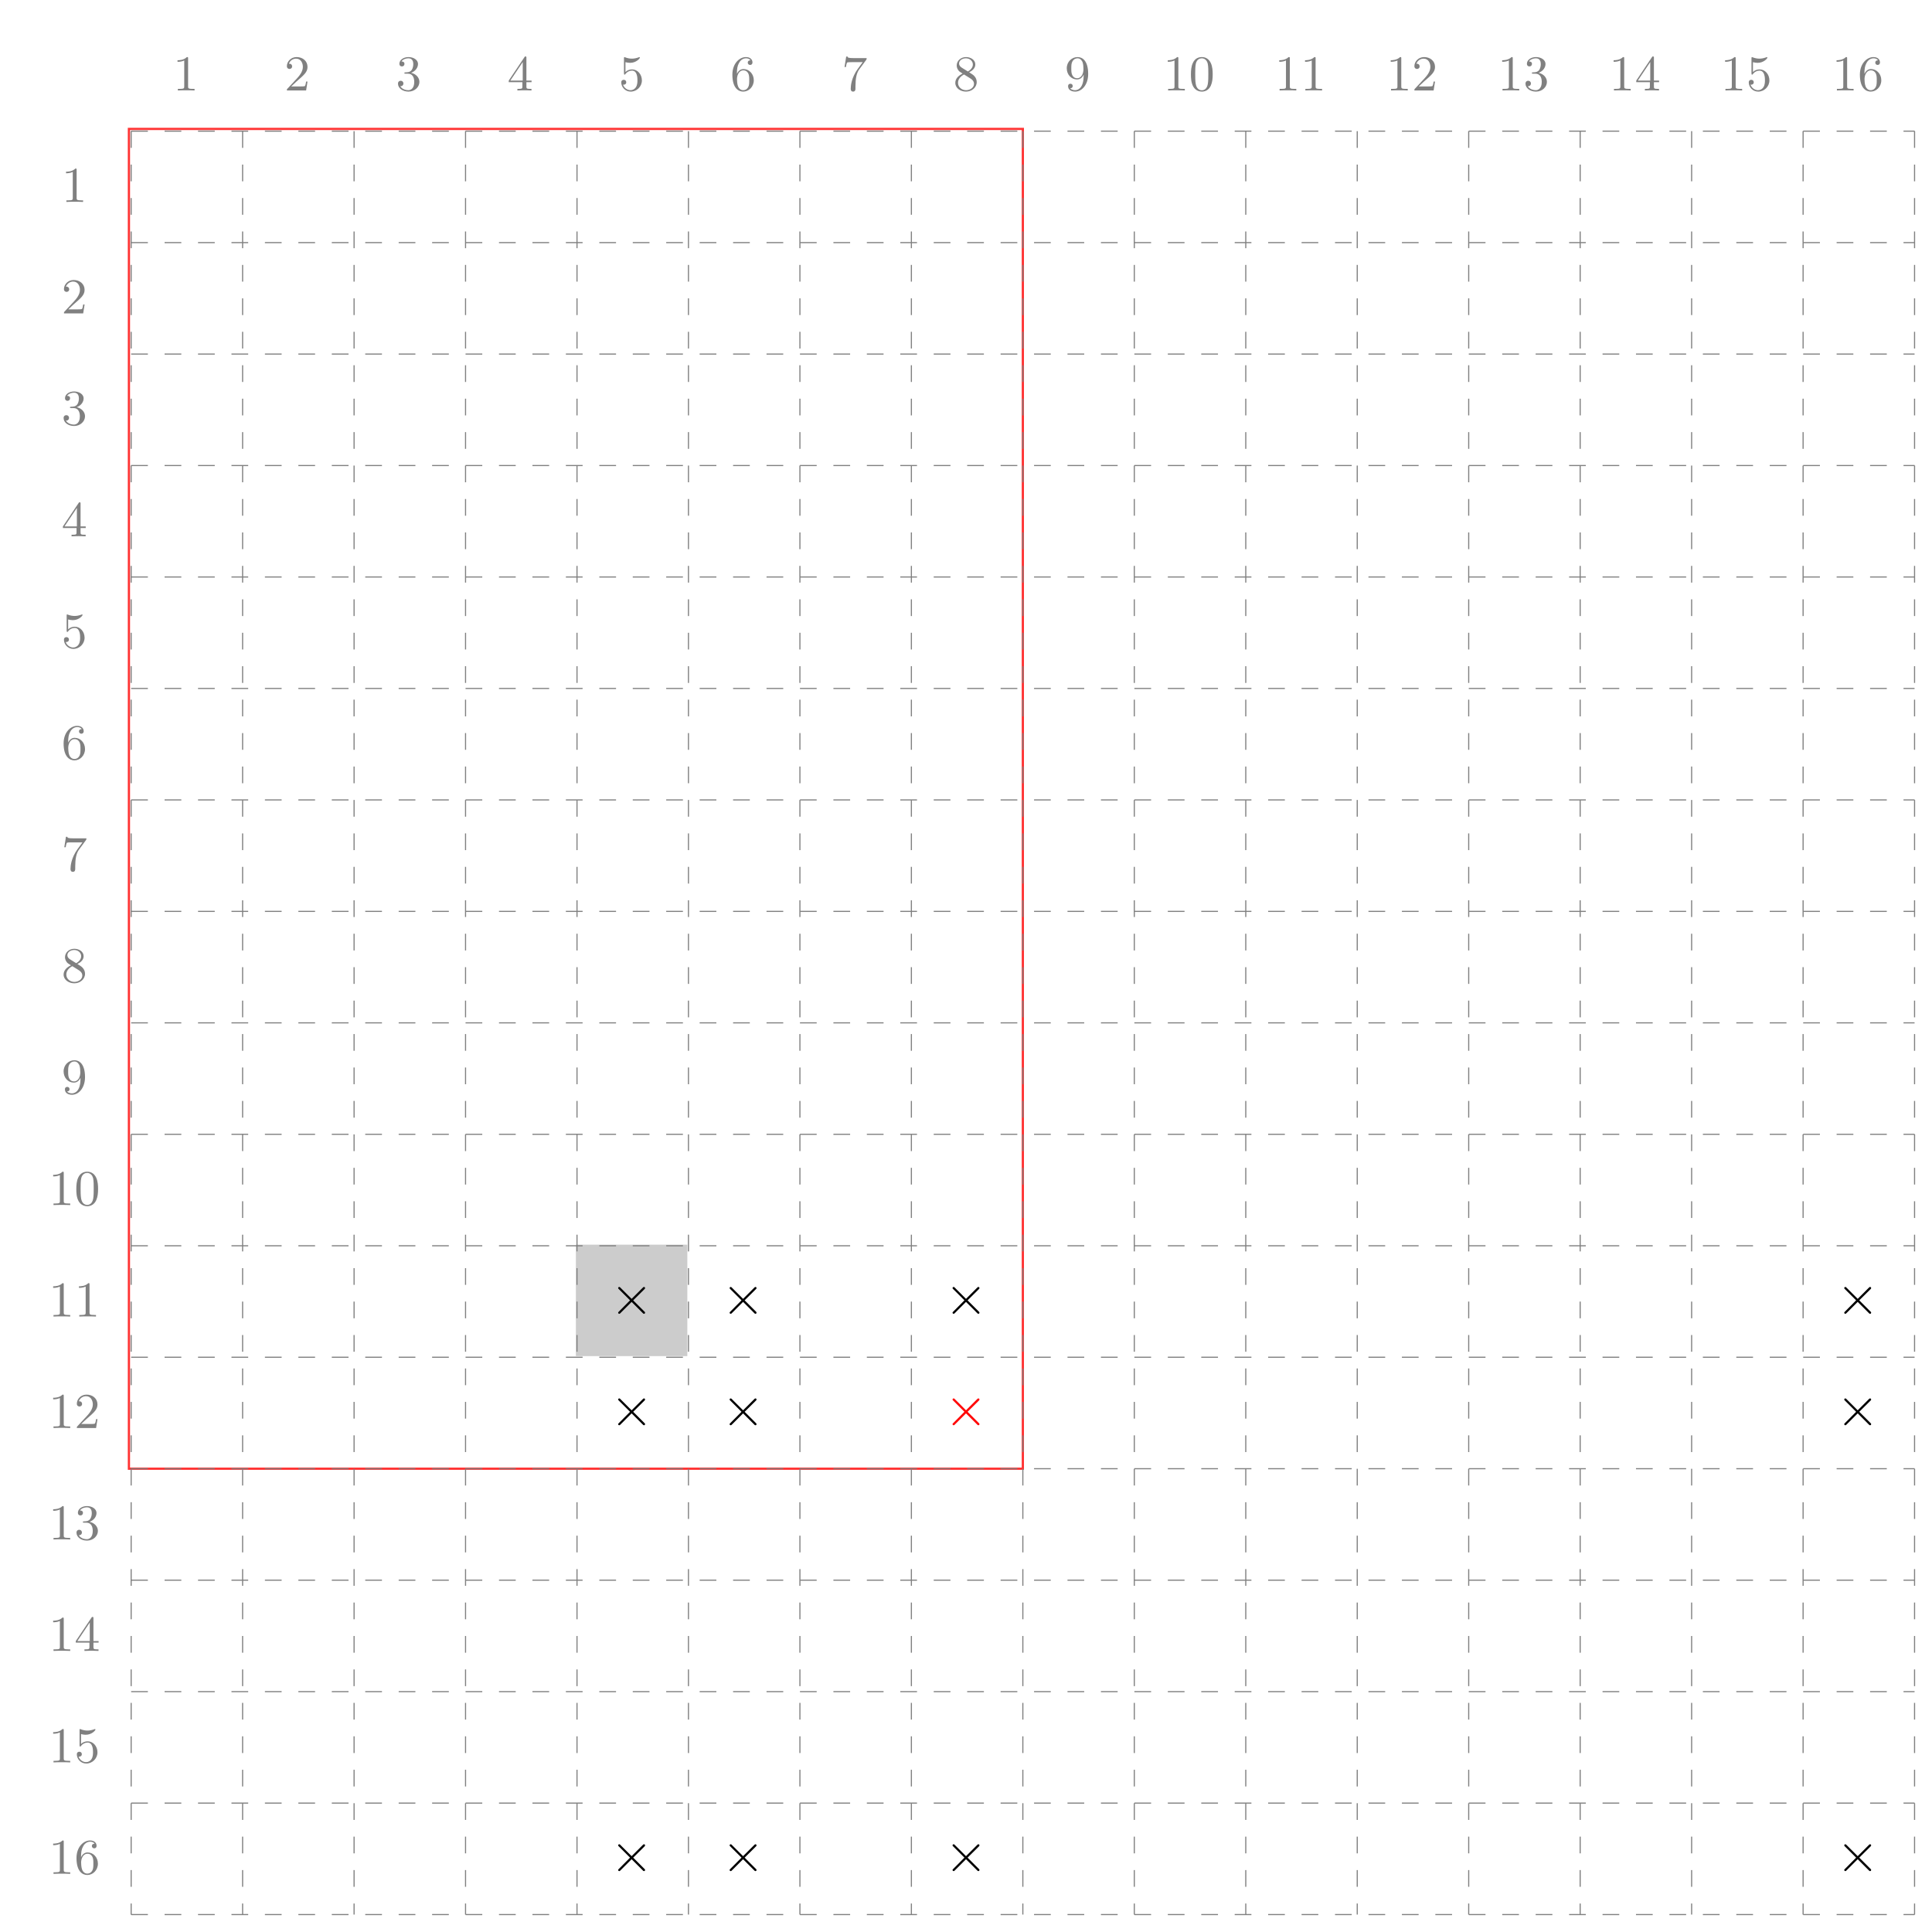
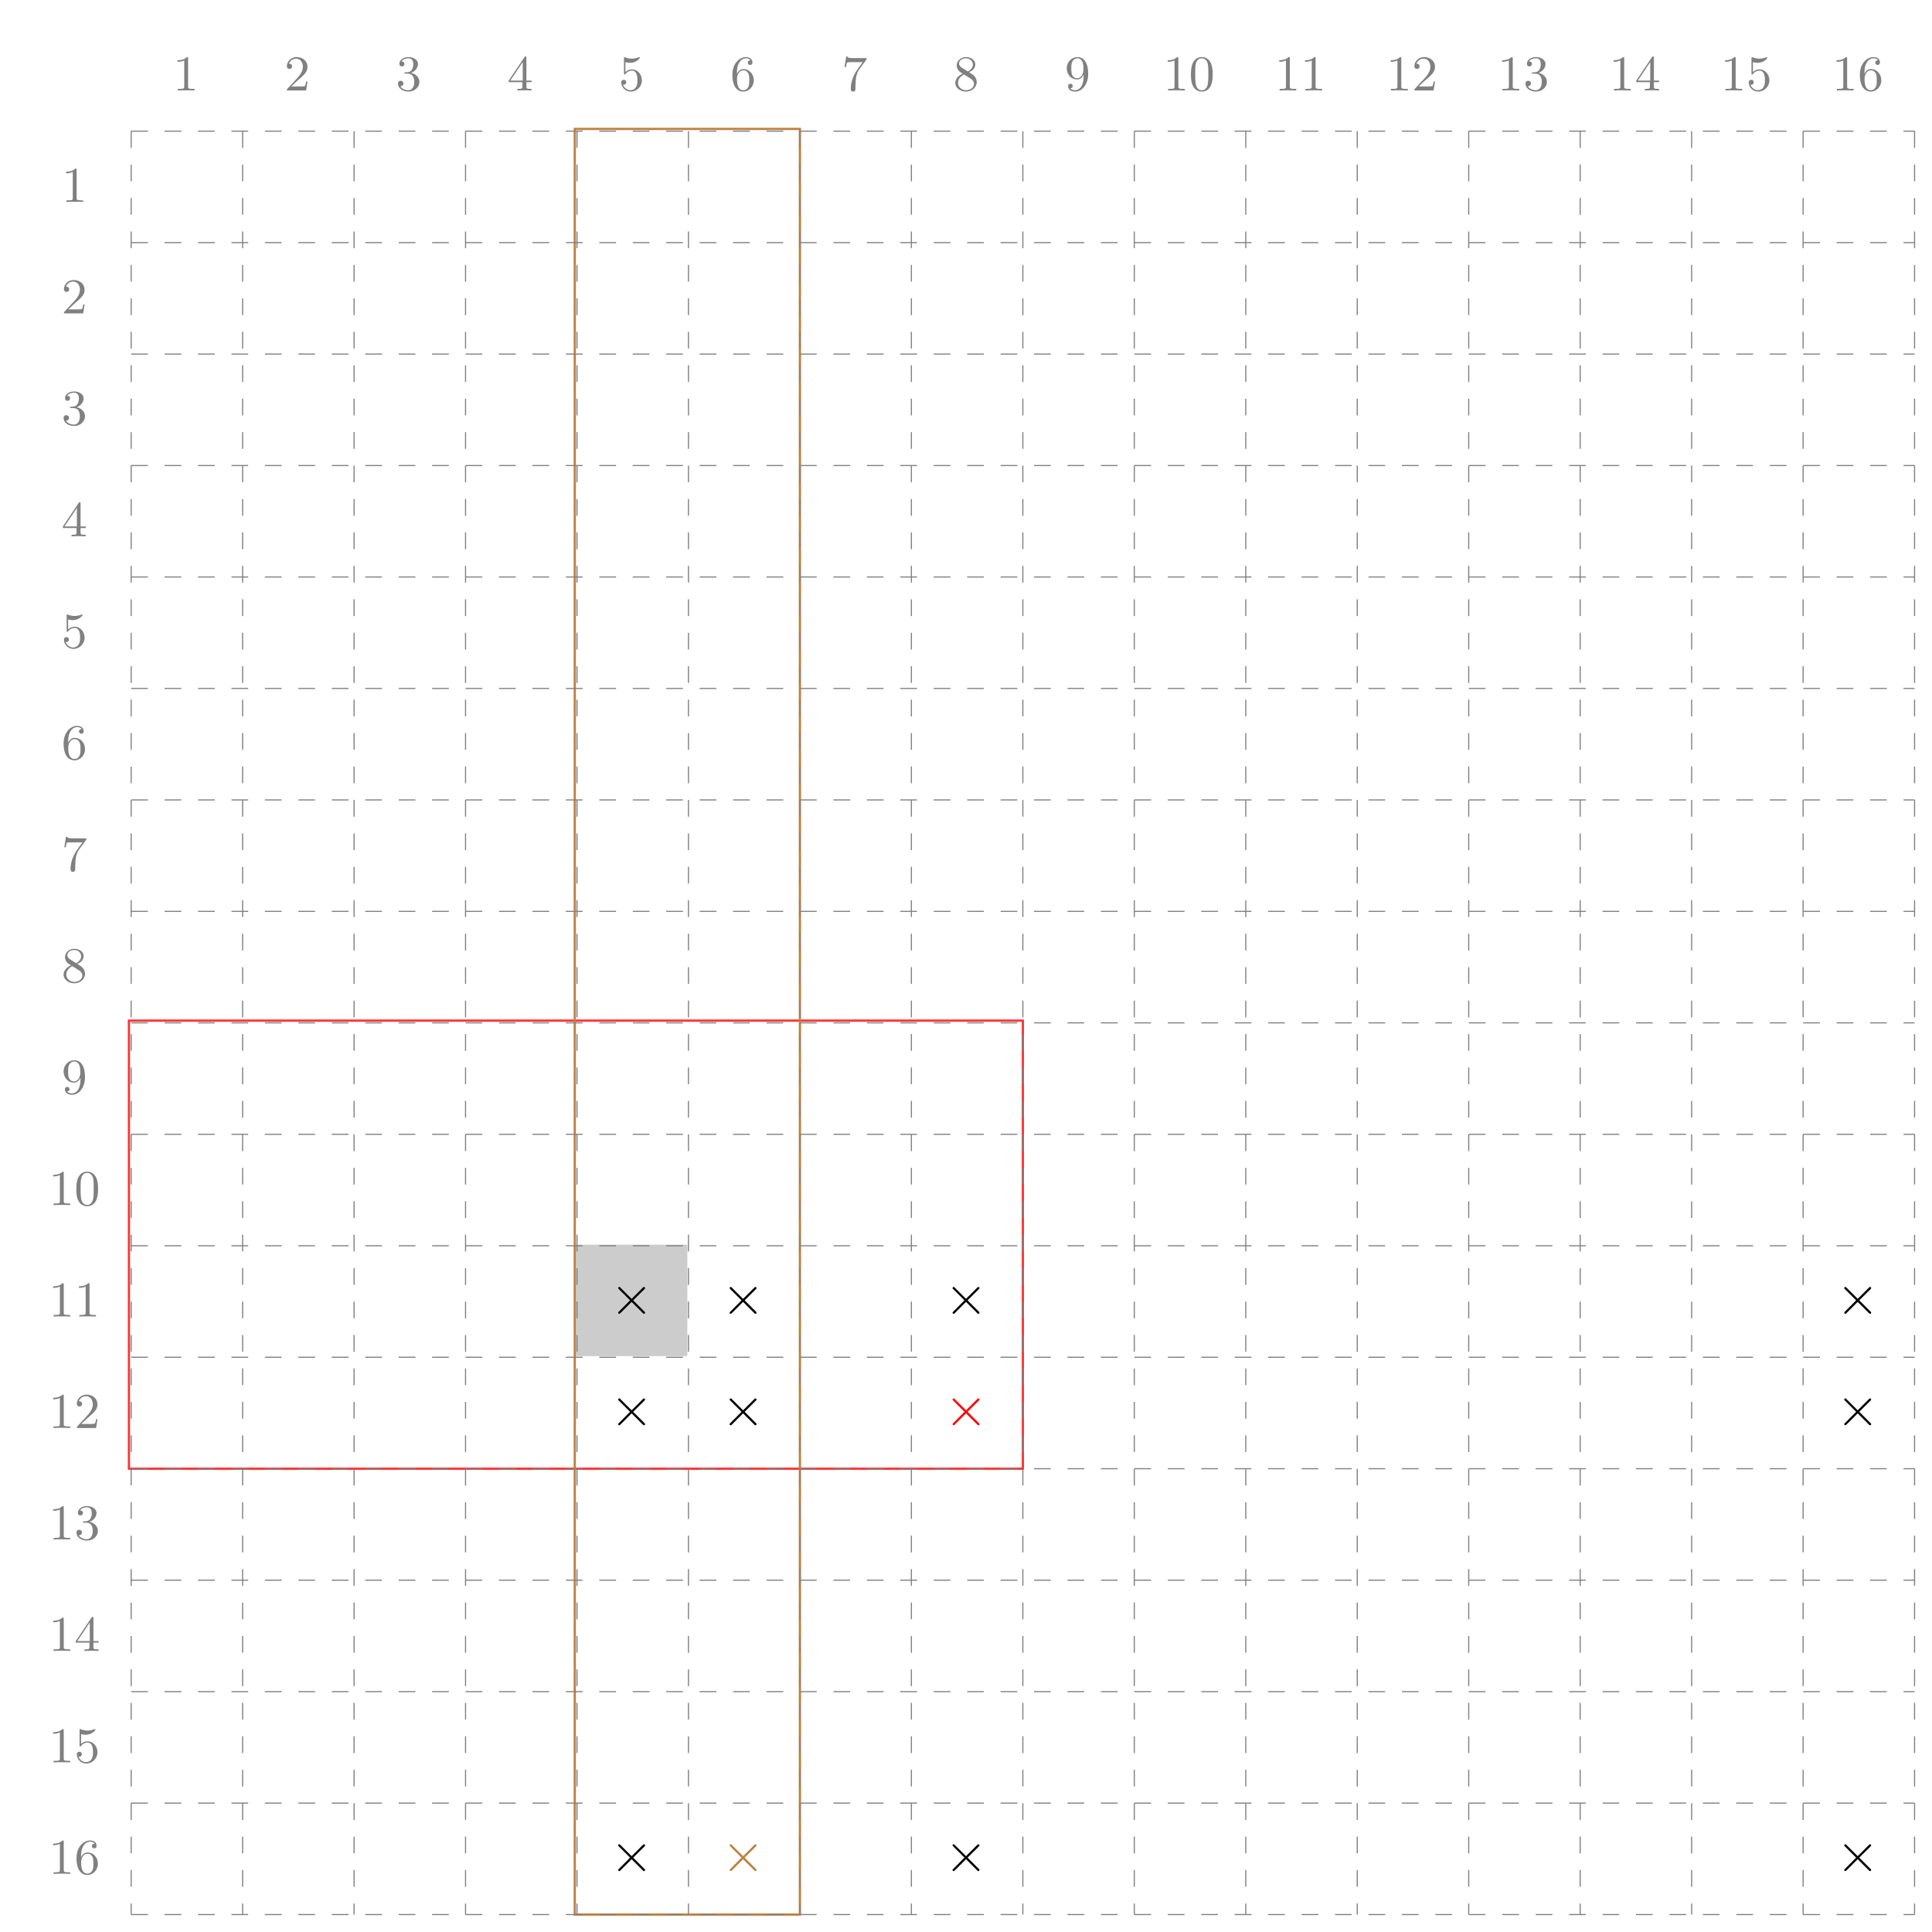
<svg xmlns="http://www.w3.org/2000/svg" xmlns:xlink="http://www.w3.org/1999/xlink" width="345.371" height="345.371" viewBox="0 0 345.371 345.371">
  <defs>
    <g>
      <g id="glyph-0-0">
</g>
      <g id="glyph-0-1">
        <path d="M 2.719 -5.734 C 2.719 -5.953 2.719 -5.969 2.5 -5.969 C 1.938 -5.406 1.109 -5.406 0.828 -5.406 L 0.828 -5.125 C 1 -5.125 1.547 -5.125 2.031 -5.359 L 2.031 -0.719 C 2.031 -0.391 2.016 -0.281 1.172 -0.281 L 0.891 -0.281 L 0.891 0 C 1.203 -0.031 2.016 -0.031 2.375 -0.031 C 2.75 -0.031 3.547 -0.031 3.875 0 L 3.875 -0.281 L 3.594 -0.281 C 2.75 -0.281 2.719 -0.391 2.719 -0.719 Z M 2.719 -5.734 " />
      </g>
      <g id="glyph-0-2">
        <path d="M 4.141 -1.594 L 3.891 -1.594 C 3.875 -1.469 3.797 -0.938 3.688 -0.797 C 3.625 -0.719 3.016 -0.719 2.828 -0.719 L 1.234 -0.719 L 2.125 -1.562 C 3.594 -2.828 4.141 -3.312 4.141 -4.219 C 4.141 -5.25 3.297 -5.969 2.188 -5.969 C 1.156 -5.969 0.453 -5.156 0.453 -4.344 C 0.453 -3.891 0.844 -3.844 0.922 -3.844 C 1.125 -3.844 1.391 -3.984 1.391 -4.312 C 1.391 -4.578 1.203 -4.781 0.922 -4.781 C 0.875 -4.781 0.859 -4.781 0.812 -4.766 C 1.031 -5.406 1.609 -5.688 2.094 -5.688 C 3 -5.688 3.312 -4.844 3.312 -4.219 C 3.312 -3.312 2.625 -2.562 2.203 -2.094 L 0.562 -0.328 C 0.453 -0.219 0.453 -0.203 0.453 0 L 3.891 0 Z M 4.141 -1.594 " />
      </g>
      <g id="glyph-0-3">
        <path d="M 2.734 -3.156 C 3.562 -3.469 3.969 -4.125 3.969 -4.75 C 3.969 -5.438 3.203 -5.969 2.266 -5.969 C 1.344 -5.969 0.641 -5.438 0.641 -4.766 C 0.641 -4.469 0.828 -4.297 1.094 -4.297 C 1.359 -4.297 1.547 -4.484 1.547 -4.75 C 1.547 -5.062 1.328 -5.188 1.016 -5.188 C 1.25 -5.562 1.797 -5.75 2.25 -5.75 C 2.984 -5.75 3.125 -5.156 3.125 -4.734 C 3.125 -4.469 3.078 -4.031 2.859 -3.688 C 2.578 -3.297 2.266 -3.281 2 -3.25 C 1.781 -3.234 1.766 -3.234 1.688 -3.234 C 1.609 -3.234 1.531 -3.219 1.531 -3.125 C 1.531 -3 1.609 -3 1.766 -3 L 2.172 -3 C 2.953 -3 3.297 -2.375 3.297 -1.531 C 3.297 -0.375 2.688 -0.047 2.234 -0.047 C 2.062 -0.047 1.188 -0.094 0.797 -0.766 C 1.109 -0.719 1.359 -0.938 1.359 -1.25 C 1.359 -1.547 1.141 -1.734 0.875 -1.734 C 0.656 -1.734 0.391 -1.594 0.391 -1.219 C 0.391 -0.422 1.219 0.203 2.266 0.203 C 3.375 0.203 4.219 -0.609 4.219 -1.531 C 4.219 -2.312 3.594 -2.969 2.734 -3.156 Z M 2.734 -3.156 " />
      </g>
      <g id="glyph-0-4">
        <path d="M 0.266 -1.766 L 0.266 -1.484 L 2.703 -1.484 L 2.703 -0.703 C 2.703 -0.375 2.688 -0.281 2.016 -0.281 L 1.812 -0.281 L 1.812 0 C 2.375 -0.031 3 -0.031 3.062 -0.031 C 3.109 -0.031 3.766 -0.031 4.328 0 L 4.328 -0.281 L 4.125 -0.281 C 3.453 -0.281 3.422 -0.375 3.422 -0.703 L 3.422 -1.484 L 4.344 -1.484 L 4.344 -1.766 L 3.422 -1.766 L 3.422 -5.828 C 3.422 -6.016 3.422 -6.078 3.25 -6.078 C 3.141 -6.078 3.141 -6.062 3.062 -5.938 Z M 0.547 -1.766 L 2.766 -5.078 L 2.766 -1.766 Z M 0.547 -1.766 " />
      </g>
      <g id="glyph-0-5">
        <path d="M 0.938 -3.094 C 0.938 -2.938 0.938 -2.828 1.062 -2.828 C 1.125 -2.828 1.156 -2.875 1.203 -2.953 C 1.484 -3.328 1.906 -3.547 2.375 -3.547 C 3.344 -3.547 3.344 -2.156 3.344 -1.844 C 3.344 -1.562 3.344 -1 3.078 -0.594 C 2.844 -0.219 2.469 -0.047 2.109 -0.047 C 1.594 -0.047 0.984 -0.391 0.766 -1.047 C 0.781 -1.047 0.828 -1.031 0.891 -1.031 C 1.078 -1.031 1.344 -1.141 1.344 -1.469 C 1.344 -1.75 1.141 -1.906 0.891 -1.906 C 0.703 -1.906 0.453 -1.797 0.453 -1.438 C 0.453 -0.625 1.141 0.203 2.141 0.203 C 3.219 0.203 4.141 -0.688 4.141 -1.797 C 4.141 -2.875 3.375 -3.766 2.391 -3.766 C 1.969 -3.766 1.531 -3.625 1.203 -3.297 L 1.203 -5.062 C 1.484 -4.984 1.766 -4.938 2.031 -4.938 C 3.141 -4.938 3.781 -5.734 3.781 -5.859 C 3.781 -5.938 3.734 -5.969 3.688 -5.969 C 3.672 -5.969 3.656 -5.969 3.562 -5.922 C 3.141 -5.766 2.734 -5.688 2.359 -5.688 C 1.969 -5.688 1.562 -5.766 1.156 -5.922 C 1.062 -5.969 1.047 -5.969 1.047 -5.969 C 0.938 -5.969 0.938 -5.891 0.938 -5.734 Z M 0.938 -3.094 " />
      </g>
      <g id="glyph-0-6">
        <path d="M 1.203 -2.969 C 1.203 -3.891 1.297 -4.391 1.547 -4.859 C 1.719 -5.234 2.156 -5.75 2.828 -5.75 C 3 -5.75 3.422 -5.719 3.625 -5.391 C 3.297 -5.391 3.141 -5.219 3.141 -4.984 C 3.141 -4.75 3.312 -4.562 3.562 -4.562 C 3.812 -4.562 3.984 -4.734 3.984 -5 C 3.984 -5.5 3.625 -5.969 2.812 -5.969 C 1.656 -5.969 0.391 -4.828 0.391 -2.828 C 0.391 -0.406 1.484 0.203 2.328 0.203 C 3.312 0.203 4.219 -0.641 4.219 -1.828 C 4.219 -2.953 3.391 -3.828 2.375 -3.828 C 1.844 -3.828 1.453 -3.5 1.203 -2.969 Z M 2.312 -0.047 C 1.797 -0.047 1.5 -0.469 1.406 -0.734 C 1.234 -1.141 1.219 -1.891 1.219 -2.031 C 1.219 -2.625 1.5 -3.594 2.359 -3.594 C 2.5 -3.594 2.938 -3.594 3.234 -3.047 C 3.406 -2.703 3.406 -2.266 3.406 -1.828 C 3.406 -1.406 3.406 -0.953 3.234 -0.625 C 2.953 -0.109 2.562 -0.047 2.312 -0.047 Z M 2.312 -0.047 " />
      </g>
      <g id="glyph-0-7">
        <path d="M 4.391 -5.469 C 4.469 -5.562 4.469 -5.594 4.469 -5.781 L 2.25 -5.781 C 1.109 -5.781 1.078 -5.891 1.062 -6.062 L 0.812 -6.062 L 0.516 -4.188 L 0.766 -4.188 C 0.797 -4.391 0.875 -4.891 0.984 -5 C 1.047 -5.062 1.766 -5.062 1.891 -5.062 L 3.766 -5.062 L 2.906 -3.891 C 1.734 -2.281 1.625 -0.812 1.625 -0.312 C 1.625 -0.203 1.625 0.203 2.047 0.203 C 2.469 0.203 2.469 -0.203 2.469 -0.312 L 2.469 -0.75 C 2.469 -2.078 2.656 -3.109 3.141 -3.766 Z M 4.391 -5.469 " />
      </g>
      <g id="glyph-0-8">
        <path d="M 1.547 -4.078 C 1.281 -4.25 1.062 -4.484 1.062 -4.812 C 1.062 -5.406 1.688 -5.75 2.281 -5.75 C 2.984 -5.75 3.531 -5.266 3.531 -4.641 C 3.531 -4.016 3 -3.594 2.641 -3.391 Z M 2.859 -3.25 C 3.312 -3.469 3.969 -3.906 3.969 -4.641 C 3.969 -5.484 3.125 -5.969 2.312 -5.969 C 1.375 -5.969 0.641 -5.297 0.641 -4.469 C 0.641 -4.141 0.766 -3.812 0.984 -3.547 C 1.125 -3.375 1.188 -3.344 1.703 -3.016 C 0.922 -2.641 0.391 -2.094 0.391 -1.359 C 0.391 -0.406 1.328 0.203 2.297 0.203 C 3.344 0.203 4.219 -0.531 4.219 -1.5 C 4.219 -2.375 3.547 -2.812 3.328 -2.953 C 3.234 -3.016 2.969 -3.188 2.859 -3.25 Z M 1.953 -2.859 L 3.078 -2.156 C 3.281 -2.031 3.734 -1.734 3.734 -1.188 C 3.734 -0.484 3.016 -0.047 2.312 -0.047 C 1.531 -0.047 0.875 -0.609 0.875 -1.359 C 0.875 -2 1.312 -2.531 1.953 -2.859 Z M 1.953 -2.859 " />
      </g>
      <g id="glyph-0-9">
        <path d="M 3.406 -2.828 L 3.406 -2.625 C 3.406 -0.438 2.406 -0.047 1.891 -0.047 C 1.688 -0.047 1.234 -0.094 1 -0.391 L 1.031 -0.391 C 1.109 -0.375 1.453 -0.438 1.453 -0.797 C 1.453 -1.031 1.297 -1.203 1.047 -1.203 C 0.797 -1.203 0.625 -1.047 0.625 -0.781 C 0.625 -0.188 1.094 0.203 1.906 0.203 C 3.062 0.203 4.219 -0.984 4.219 -2.953 C 4.219 -5.375 3.141 -5.969 2.328 -5.969 C 1.297 -5.969 0.391 -5.141 0.391 -3.969 C 0.391 -2.828 1.203 -1.969 2.219 -1.969 C 2.875 -1.969 3.234 -2.438 3.406 -2.828 Z M 2.25 -2.188 C 2.094 -2.188 1.656 -2.188 1.375 -2.75 C 1.203 -3.078 1.203 -3.531 1.203 -3.953 C 1.203 -4.391 1.203 -4.828 1.391 -5.172 C 1.656 -5.625 2.016 -5.75 2.328 -5.75 C 2.938 -5.75 3.188 -5.125 3.219 -5.047 C 3.344 -4.703 3.375 -4.156 3.375 -3.781 C 3.375 -3.125 3.078 -2.188 2.25 -2.188 Z M 2.25 -2.188 " />
      </g>
      <g id="glyph-0-10">
        <path d="M 4.25 -2.875 C 4.25 -3.469 4.219 -4.25 3.906 -4.922 C 3.5 -5.766 2.828 -5.969 2.312 -5.969 C 1.766 -5.969 1.078 -5.766 0.688 -4.891 C 0.406 -4.281 0.359 -3.547 0.359 -2.875 C 0.359 -2.281 0.375 -1.422 0.766 -0.703 C 1.188 0.047 1.891 0.203 2.297 0.203 C 2.875 0.203 3.547 -0.047 3.922 -0.875 C 4.188 -1.484 4.25 -2.156 4.25 -2.875 Z M 2.312 -0.031 C 2.031 -0.031 1.391 -0.156 1.219 -1.172 C 1.125 -1.688 1.125 -2.469 1.125 -2.984 C 1.125 -3.594 1.125 -4.297 1.234 -4.797 C 1.422 -5.594 1.984 -5.75 2.297 -5.75 C 2.641 -5.75 3.203 -5.562 3.375 -4.734 C 3.469 -4.25 3.469 -3.547 3.469 -2.984 C 3.469 -2.422 3.469 -1.672 3.375 -1.141 C 3.188 -0.109 2.531 -0.031 2.312 -0.031 Z M 2.312 -0.031 " />
      </g>
      <g id="glyph-1-0">
</g>
      <g id="glyph-1-1">
        <path d="M 3.875 -2.766 L 1.891 -4.75 C 1.766 -4.875 1.75 -4.891 1.672 -4.891 C 1.562 -4.891 1.469 -4.812 1.469 -4.688 C 1.469 -4.625 1.484 -4.609 1.594 -4.5 L 3.594 -2.5 L 1.594 -0.484 C 1.484 -0.375 1.469 -0.359 1.469 -0.297 C 1.469 -0.172 1.562 -0.094 1.672 -0.094 C 1.75 -0.094 1.766 -0.109 1.891 -0.234 L 3.875 -2.219 L 5.938 -0.156 C 5.953 -0.141 6.016 -0.094 6.078 -0.094 C 6.203 -0.094 6.281 -0.172 6.281 -0.297 C 6.281 -0.312 6.281 -0.344 6.25 -0.406 C 6.234 -0.422 4.656 -1.984 4.156 -2.5 L 5.984 -4.312 C 6.031 -4.375 6.188 -4.5 6.234 -4.562 C 6.234 -4.578 6.281 -4.625 6.281 -4.688 C 6.281 -4.812 6.203 -4.891 6.078 -4.891 C 6 -4.891 5.969 -4.859 5.859 -4.75 Z M 3.875 -2.766 " />
      </g>
    </g>
  </defs>
  <g fill="rgb(50%, 50%, 50%)" fill-opacity="1">
    <use xlink:href="#glyph-0-1" x="30.905" y="16.172" />
  </g>
  <g fill="rgb(50%, 50%, 50%)" fill-opacity="1">
    <use xlink:href="#glyph-0-2" x="50.83" y="16.172" />
  </g>
  <g fill="rgb(50%, 50%, 50%)" fill-opacity="1">
    <use xlink:href="#glyph-0-3" x="70.755" y="16.172" />
  </g>
  <g fill="rgb(50%, 50%, 50%)" fill-opacity="1">
    <use xlink:href="#glyph-0-4" x="90.68" y="16.172" />
  </g>
  <g fill="rgb(50%, 50%, 50%)" fill-opacity="1">
    <use xlink:href="#glyph-0-5" x="110.606" y="16.172" />
  </g>
  <g fill="rgb(50%, 50%, 50%)" fill-opacity="1">
    <use xlink:href="#glyph-0-6" x="130.531" y="16.172" />
  </g>
  <g fill="rgb(50%, 50%, 50%)" fill-opacity="1">
    <use xlink:href="#glyph-0-7" x="150.456" y="16.172" />
  </g>
  <g fill="rgb(50%, 50%, 50%)" fill-opacity="1">
    <use xlink:href="#glyph-0-8" x="170.382" y="16.172" />
  </g>
  <g fill="rgb(50%, 50%, 50%)" fill-opacity="1">
    <use xlink:href="#glyph-0-9" x="190.307" y="16.172" />
  </g>
  <g fill="rgb(50%, 50%, 50%)" fill-opacity="1">
    <use xlink:href="#glyph-0-1" x="207.928" y="16.172" />
    <use xlink:href="#glyph-0-10" x="212.536" y="16.172" />
  </g>
  <g fill="rgb(50%, 50%, 50%)" fill-opacity="1">
    <use xlink:href="#glyph-0-1" x="227.854" y="16.172" />
    <use xlink:href="#glyph-0-1" x="232.462" y="16.172" />
  </g>
  <g fill="rgb(50%, 50%, 50%)" fill-opacity="1">
    <use xlink:href="#glyph-0-1" x="247.779" y="16.172" />
    <use xlink:href="#glyph-0-2" x="252.387" y="16.172" />
  </g>
  <g fill="rgb(50%, 50%, 50%)" fill-opacity="1">
    <use xlink:href="#glyph-0-1" x="267.704" y="16.172" />
    <use xlink:href="#glyph-0-3" x="272.312" y="16.172" />
  </g>
  <g fill="rgb(50%, 50%, 50%)" fill-opacity="1">
    <use xlink:href="#glyph-0-1" x="287.629" y="16.172" />
    <use xlink:href="#glyph-0-4" x="292.237" y="16.172" />
  </g>
  <g fill="rgb(50%, 50%, 50%)" fill-opacity="1">
    <use xlink:href="#glyph-0-1" x="307.555" y="16.172" />
    <use xlink:href="#glyph-0-5" x="312.163" y="16.172" />
  </g>
  <g fill="rgb(50%, 50%, 50%)" fill-opacity="1">
    <use xlink:href="#glyph-0-1" x="327.48" y="16.172" />
    <use xlink:href="#glyph-0-6" x="332.088" y="16.172" />
  </g>
  <g fill="rgb(50%, 50%, 50%)" fill-opacity="1">
    <use xlink:href="#glyph-0-1" x="10.979" y="36.098" />
  </g>
  <g fill="rgb(50%, 50%, 50%)" fill-opacity="1">
    <use xlink:href="#glyph-0-2" x="10.979" y="56.023" />
  </g>
  <g fill="rgb(50%, 50%, 50%)" fill-opacity="1">
    <use xlink:href="#glyph-0-3" x="10.979" y="75.948" />
  </g>
  <g fill="rgb(50%, 50%, 50%)" fill-opacity="1">
    <use xlink:href="#glyph-0-4" x="10.979" y="95.873" />
  </g>
  <g fill="rgb(50%, 50%, 50%)" fill-opacity="1">
    <use xlink:href="#glyph-0-5" x="10.979" y="115.799" />
  </g>
  <g fill="rgb(50%, 50%, 50%)" fill-opacity="1">
    <use xlink:href="#glyph-0-6" x="10.979" y="135.724" />
  </g>
  <g fill="rgb(50%, 50%, 50%)" fill-opacity="1">
    <use xlink:href="#glyph-0-7" x="10.979" y="155.649" />
  </g>
  <g fill="rgb(50%, 50%, 50%)" fill-opacity="1">
    <use xlink:href="#glyph-0-8" x="10.979" y="175.575" />
  </g>
  <g fill="rgb(50%, 50%, 50%)" fill-opacity="1">
    <use xlink:href="#glyph-0-9" x="10.979" y="195.5" />
  </g>
  <g fill="rgb(50%, 50%, 50%)" fill-opacity="1">
    <use xlink:href="#glyph-0-1" x="8.675" y="215.425" />
    <use xlink:href="#glyph-0-10" x="13.283" y="215.425" />
  </g>
  <g fill="rgb(50%, 50%, 50%)" fill-opacity="1">
    <use xlink:href="#glyph-0-1" x="8.675" y="235.35" />
    <use xlink:href="#glyph-0-1" x="13.283" y="235.35" />
  </g>
  <path fill-rule="nonzero" fill="rgb(79.999%, 79.999%, 79.999%)" fill-opacity="1" d="M 102.945 242.422 L 122.871 242.422 L 122.871 222.5 L 102.945 222.5 Z M 102.945 242.422 " />
  <g fill="rgb(0%, 0%, 0%)" fill-opacity="1">
    <use xlink:href="#glyph-1-1" x="109.035" y="234.952" />
  </g>
  <g fill="rgb(0%, 0%, 0%)" fill-opacity="1">
    <use xlink:href="#glyph-1-1" x="128.96" y="234.952" />
  </g>
  <g fill="rgb(0%, 0%, 0%)" fill-opacity="1">
    <use xlink:href="#glyph-1-1" x="168.811" y="234.952" />
  </g>
  <g fill="rgb(0%, 0%, 0%)" fill-opacity="1">
    <use xlink:href="#glyph-1-1" x="328.213" y="234.952" />
  </g>
  <g fill="rgb(50%, 50%, 50%)" fill-opacity="1">
    <use xlink:href="#glyph-0-1" x="8.675" y="255.276" />
    <use xlink:href="#glyph-0-2" x="13.283" y="255.276" />
  </g>
  <g fill="rgb(0%, 0%, 0%)" fill-opacity="1">
    <use xlink:href="#glyph-1-1" x="109.035" y="254.877" />
  </g>
  <g fill="rgb(0%, 0%, 0%)" fill-opacity="1">
    <use xlink:href="#glyph-1-1" x="128.96" y="254.877" />
  </g>
  <g fill="rgb(100%, 0%, 0%)" fill-opacity="1">
    <use xlink:href="#glyph-1-1" x="168.811" y="254.877" />
  </g>
  <g fill="rgb(0%, 0%, 0%)" fill-opacity="1">
    <use xlink:href="#glyph-1-1" x="328.213" y="254.877" />
  </g>
  <g fill="rgb(50%, 50%, 50%)" fill-opacity="1">
    <use xlink:href="#glyph-0-1" x="8.675" y="275.201" />
    <use xlink:href="#glyph-0-3" x="13.283" y="275.201" />
  </g>
  <g fill="rgb(50%, 50%, 50%)" fill-opacity="1">
    <use xlink:href="#glyph-0-1" x="8.675" y="295.126" />
    <use xlink:href="#glyph-0-4" x="13.283" y="295.126" />
  </g>
  <g fill="rgb(50%, 50%, 50%)" fill-opacity="1">
    <use xlink:href="#glyph-0-1" x="8.675" y="315.052" />
    <use xlink:href="#glyph-0-5" x="13.283" y="315.052" />
  </g>
  <g fill="rgb(50%, 50%, 50%)" fill-opacity="1">
    <use xlink:href="#glyph-0-1" x="8.675" y="334.977" />
    <use xlink:href="#glyph-0-6" x="13.283" y="334.977" />
  </g>
  <g fill="rgb(0%, 0%, 0%)" fill-opacity="1">
    <use xlink:href="#glyph-1-1" x="109.035" y="334.578" />
  </g>
-   <g fill="rgb(0%, 0%, 0%)" fill-opacity="1">
+   <g fill="rgb(75%, 50%, 25%)" fill-opacity="1">
    <use xlink:href="#glyph-1-1" x="128.96" y="334.578" />
  </g>
  <g fill="rgb(0%, 0%, 0%)" fill-opacity="1">
    <use xlink:href="#glyph-1-1" x="168.811" y="334.578" />
  </g>
  <g fill="rgb(0%, 0%, 0%)" fill-opacity="1">
    <use xlink:href="#glyph-1-1" x="328.213" y="334.578" />
  </g>
-   <path fill="none" stroke-width="0.399" stroke-linecap="butt" stroke-linejoin="miter" stroke="rgb(100%, 20%, 20%)" stroke-opacity="1" stroke-miterlimit="10" d="M -92.946 149.639 L -92.946 -89.865 L 66.855 -89.865 L 66.855 149.639 Z M -92.946 149.639 " transform="matrix(1, 0, 0, -1, 115.993, 172.686)" />
+   <path fill="none" stroke-width="0.399" stroke-linecap="butt" stroke-linejoin="miter" stroke="rgb(100%, 20%, 20%)" stroke-opacity="1" stroke-miterlimit="10" d="M -92.946 -9.763 L -92.946 -89.865 L 66.855 -89.865 L 66.855 -9.763 Z M -92.946 -9.763 " transform="matrix(1, 0, 0, -1, 115.993, 172.686)" />
+   <path fill="none" stroke-width="0.399" stroke-linecap="butt" stroke-linejoin="miter" stroke="rgb(75%, 50%, 25%)" stroke-opacity="1" stroke-miterlimit="10" d="M -13.247 149.639 L -13.247 -169.568 L 27.003 -169.568 L 27.003 149.639 Z M -13.247 149.639 " transform="matrix(1, 0, 0, -1, 115.993, 172.686)" />
  <path fill="none" stroke-width="0.199" stroke-linecap="butt" stroke-linejoin="miter" stroke="rgb(50%, 50%, 50%)" stroke-opacity="1" stroke-dasharray="2.989 2.989" stroke-miterlimit="10" d="M -92.548 149.241 L -92.548 -169.568 " transform="matrix(1, 0, 0, -1, 115.993, 172.686)" />
  <path fill="none" stroke-width="0.199" stroke-linecap="butt" stroke-linejoin="miter" stroke="rgb(50%, 50%, 50%)" stroke-opacity="1" stroke-dasharray="2.989 2.989" stroke-miterlimit="10" d="M -92.548 149.241 L 226.261 149.241 " transform="matrix(1, 0, 0, -1, 115.993, 172.686)" />
  <path fill="none" stroke-width="0.199" stroke-linecap="butt" stroke-linejoin="miter" stroke="rgb(50%, 50%, 50%)" stroke-opacity="1" stroke-dasharray="2.989 2.989" stroke-miterlimit="10" d="M -72.622 149.241 L -72.622 -169.568 " transform="matrix(1, 0, 0, -1, 115.993, 172.686)" />
  <path fill="none" stroke-width="0.199" stroke-linecap="butt" stroke-linejoin="miter" stroke="rgb(50%, 50%, 50%)" stroke-opacity="1" stroke-dasharray="2.989 2.989" stroke-miterlimit="10" d="M -92.548 129.315 L 226.261 129.315 " transform="matrix(1, 0, 0, -1, 115.993, 172.686)" />
  <path fill="none" stroke-width="0.199" stroke-linecap="butt" stroke-linejoin="miter" stroke="rgb(50%, 50%, 50%)" stroke-opacity="1" stroke-dasharray="2.989 2.989" stroke-miterlimit="10" d="M -52.696 149.241 L -52.696 -169.568 " transform="matrix(1, 0, 0, -1, 115.993, 172.686)" />
  <path fill="none" stroke-width="0.199" stroke-linecap="butt" stroke-linejoin="miter" stroke="rgb(50%, 50%, 50%)" stroke-opacity="1" stroke-dasharray="2.989 2.989" stroke-miterlimit="10" d="M -92.548 109.393 L 226.261 109.393 " transform="matrix(1, 0, 0, -1, 115.993, 172.686)" />
  <path fill="none" stroke-width="0.199" stroke-linecap="butt" stroke-linejoin="miter" stroke="rgb(50%, 50%, 50%)" stroke-opacity="1" stroke-dasharray="2.989 2.989" stroke-miterlimit="10" d="M -32.77 149.241 L -32.77 -169.568 " transform="matrix(1, 0, 0, -1, 115.993, 172.686)" />
  <path fill="none" stroke-width="0.199" stroke-linecap="butt" stroke-linejoin="miter" stroke="rgb(50%, 50%, 50%)" stroke-opacity="1" stroke-dasharray="2.989 2.989" stroke-miterlimit="10" d="M -92.548 89.467 L 226.261 89.467 " transform="matrix(1, 0, 0, -1, 115.993, 172.686)" />
  <path fill="none" stroke-width="0.199" stroke-linecap="butt" stroke-linejoin="miter" stroke="rgb(50%, 50%, 50%)" stroke-opacity="1" stroke-dasharray="2.989 2.989" stroke-miterlimit="10" d="M -12.845 149.241 L -12.845 -169.568 " transform="matrix(1, 0, 0, -1, 115.993, 172.686)" />
  <path fill="none" stroke-width="0.199" stroke-linecap="butt" stroke-linejoin="miter" stroke="rgb(50%, 50%, 50%)" stroke-opacity="1" stroke-dasharray="2.989 2.989" stroke-miterlimit="10" d="M -92.548 69.541 L 226.261 69.541 " transform="matrix(1, 0, 0, -1, 115.993, 172.686)" />
  <path fill="none" stroke-width="0.199" stroke-linecap="butt" stroke-linejoin="miter" stroke="rgb(50%, 50%, 50%)" stroke-opacity="1" stroke-dasharray="2.989 2.989" stroke-miterlimit="10" d="M 7.077 149.241 L 7.077 -169.568 " transform="matrix(1, 0, 0, -1, 115.993, 172.686)" />
  <path fill="none" stroke-width="0.199" stroke-linecap="butt" stroke-linejoin="miter" stroke="rgb(50%, 50%, 50%)" stroke-opacity="1" stroke-dasharray="2.989 2.989" stroke-miterlimit="10" d="M -92.548 49.616 L 226.261 49.616 " transform="matrix(1, 0, 0, -1, 115.993, 172.686)" />
  <path fill="none" stroke-width="0.199" stroke-linecap="butt" stroke-linejoin="miter" stroke="rgb(50%, 50%, 50%)" stroke-opacity="1" stroke-dasharray="2.989 2.989" stroke-miterlimit="10" d="M 27.003 149.241 L 27.003 -169.568 " transform="matrix(1, 0, 0, -1, 115.993, 172.686)" />
  <path fill="none" stroke-width="0.199" stroke-linecap="butt" stroke-linejoin="miter" stroke="rgb(50%, 50%, 50%)" stroke-opacity="1" stroke-dasharray="2.989 2.989" stroke-miterlimit="10" d="M -92.548 29.69 L 226.261 29.69 " transform="matrix(1, 0, 0, -1, 115.993, 172.686)" />
  <path fill="none" stroke-width="0.199" stroke-linecap="butt" stroke-linejoin="miter" stroke="rgb(50%, 50%, 50%)" stroke-opacity="1" stroke-dasharray="2.989 2.989" stroke-miterlimit="10" d="M 46.929 149.241 L 46.929 -169.568 " transform="matrix(1, 0, 0, -1, 115.993, 172.686)" />
  <path fill="none" stroke-width="0.199" stroke-linecap="butt" stroke-linejoin="miter" stroke="rgb(50%, 50%, 50%)" stroke-opacity="1" stroke-dasharray="2.989 2.989" stroke-miterlimit="10" d="M -92.548 9.764 L 226.261 9.764 " transform="matrix(1, 0, 0, -1, 115.993, 172.686)" />
  <path fill="none" stroke-width="0.199" stroke-linecap="butt" stroke-linejoin="miter" stroke="rgb(50%, 50%, 50%)" stroke-opacity="1" stroke-dasharray="2.989 2.989" stroke-miterlimit="10" d="M 66.855 149.241 L 66.855 -169.568 " transform="matrix(1, 0, 0, -1, 115.993, 172.686)" />
  <path fill="none" stroke-width="0.199" stroke-linecap="butt" stroke-linejoin="miter" stroke="rgb(50%, 50%, 50%)" stroke-opacity="1" stroke-dasharray="2.989 2.989" stroke-miterlimit="10" d="M -92.548 -10.162 L 226.261 -10.162 " transform="matrix(1, 0, 0, -1, 115.993, 172.686)" />
  <path fill="none" stroke-width="0.199" stroke-linecap="butt" stroke-linejoin="miter" stroke="rgb(50%, 50%, 50%)" stroke-opacity="1" stroke-dasharray="2.989 2.989" stroke-miterlimit="10" d="M 86.78 149.241 L 86.78 -169.568 " transform="matrix(1, 0, 0, -1, 115.993, 172.686)" />
  <path fill="none" stroke-width="0.199" stroke-linecap="butt" stroke-linejoin="miter" stroke="rgb(50%, 50%, 50%)" stroke-opacity="1" stroke-dasharray="2.989 2.989" stroke-miterlimit="10" d="M -92.548 -30.087 L 226.261 -30.087 " transform="matrix(1, 0, 0, -1, 115.993, 172.686)" />
  <path fill="none" stroke-width="0.199" stroke-linecap="butt" stroke-linejoin="miter" stroke="rgb(50%, 50%, 50%)" stroke-opacity="1" stroke-dasharray="2.989 2.989" stroke-miterlimit="10" d="M 106.706 149.241 L 106.706 -169.568 " transform="matrix(1, 0, 0, -1, 115.993, 172.686)" />
  <path fill="none" stroke-width="0.199" stroke-linecap="butt" stroke-linejoin="miter" stroke="rgb(50%, 50%, 50%)" stroke-opacity="1" stroke-dasharray="2.989 2.989" stroke-miterlimit="10" d="M -92.548 -50.013 L 226.261 -50.013 " transform="matrix(1, 0, 0, -1, 115.993, 172.686)" />
  <path fill="none" stroke-width="0.199" stroke-linecap="butt" stroke-linejoin="miter" stroke="rgb(50%, 50%, 50%)" stroke-opacity="1" stroke-dasharray="2.989 2.989" stroke-miterlimit="10" d="M 126.632 149.241 L 126.632 -169.568 " transform="matrix(1, 0, 0, -1, 115.993, 172.686)" />
  <path fill="none" stroke-width="0.199" stroke-linecap="butt" stroke-linejoin="miter" stroke="rgb(50%, 50%, 50%)" stroke-opacity="1" stroke-dasharray="2.989 2.989" stroke-miterlimit="10" d="M -92.548 -69.939 L 226.261 -69.939 " transform="matrix(1, 0, 0, -1, 115.993, 172.686)" />
  <path fill="none" stroke-width="0.199" stroke-linecap="butt" stroke-linejoin="miter" stroke="rgb(50%, 50%, 50%)" stroke-opacity="1" stroke-dasharray="2.989 2.989" stroke-miterlimit="10" d="M 146.558 149.241 L 146.558 -169.568 " transform="matrix(1, 0, 0, -1, 115.993, 172.686)" />
  <path fill="none" stroke-width="0.199" stroke-linecap="butt" stroke-linejoin="miter" stroke="rgb(50%, 50%, 50%)" stroke-opacity="1" stroke-dasharray="2.989 2.989" stroke-miterlimit="10" d="M -92.548 -89.865 L 226.261 -89.865 " transform="matrix(1, 0, 0, -1, 115.993, 172.686)" />
  <path fill="none" stroke-width="0.199" stroke-linecap="butt" stroke-linejoin="miter" stroke="rgb(50%, 50%, 50%)" stroke-opacity="1" stroke-dasharray="2.989 2.989" stroke-miterlimit="10" d="M 166.484 149.241 L 166.484 -169.568 " transform="matrix(1, 0, 0, -1, 115.993, 172.686)" />
  <path fill="none" stroke-width="0.199" stroke-linecap="butt" stroke-linejoin="miter" stroke="rgb(50%, 50%, 50%)" stroke-opacity="1" stroke-dasharray="2.989 2.989" stroke-miterlimit="10" d="M -92.548 -109.791 L 226.261 -109.791 " transform="matrix(1, 0, 0, -1, 115.993, 172.686)" />
  <path fill="none" stroke-width="0.199" stroke-linecap="butt" stroke-linejoin="miter" stroke="rgb(50%, 50%, 50%)" stroke-opacity="1" stroke-dasharray="2.989 2.989" stroke-miterlimit="10" d="M 186.409 149.241 L 186.409 -169.568 " transform="matrix(1, 0, 0, -1, 115.993, 172.686)" />
  <path fill="none" stroke-width="0.199" stroke-linecap="butt" stroke-linejoin="miter" stroke="rgb(50%, 50%, 50%)" stroke-opacity="1" stroke-dasharray="2.989 2.989" stroke-miterlimit="10" d="M -92.548 -129.716 L 226.261 -129.716 " transform="matrix(1, 0, 0, -1, 115.993, 172.686)" />
  <path fill="none" stroke-width="0.199" stroke-linecap="butt" stroke-linejoin="miter" stroke="rgb(50%, 50%, 50%)" stroke-opacity="1" stroke-dasharray="2.989 2.989" stroke-miterlimit="10" d="M 206.335 149.241 L 206.335 -169.568 " transform="matrix(1, 0, 0, -1, 115.993, 172.686)" />
  <path fill="none" stroke-width="0.199" stroke-linecap="butt" stroke-linejoin="miter" stroke="rgb(50%, 50%, 50%)" stroke-opacity="1" stroke-dasharray="2.989 2.989" stroke-miterlimit="10" d="M -92.548 -149.642 L 226.261 -149.642 " transform="matrix(1, 0, 0, -1, 115.993, 172.686)" />
  <path fill="none" stroke-width="0.199" stroke-linecap="butt" stroke-linejoin="miter" stroke="rgb(50%, 50%, 50%)" stroke-opacity="1" stroke-dasharray="2.989 2.989" stroke-miterlimit="10" d="M 226.261 149.241 L 226.261 -169.568 " transform="matrix(1, 0, 0, -1, 115.993, 172.686)" />
  <path fill="none" stroke-width="0.199" stroke-linecap="butt" stroke-linejoin="miter" stroke="rgb(50%, 50%, 50%)" stroke-opacity="1" stroke-dasharray="2.989 2.989" stroke-miterlimit="10" d="M -92.548 -169.568 L 226.261 -169.568 " transform="matrix(1, 0, 0, -1, 115.993, 172.686)" />
</svg>
